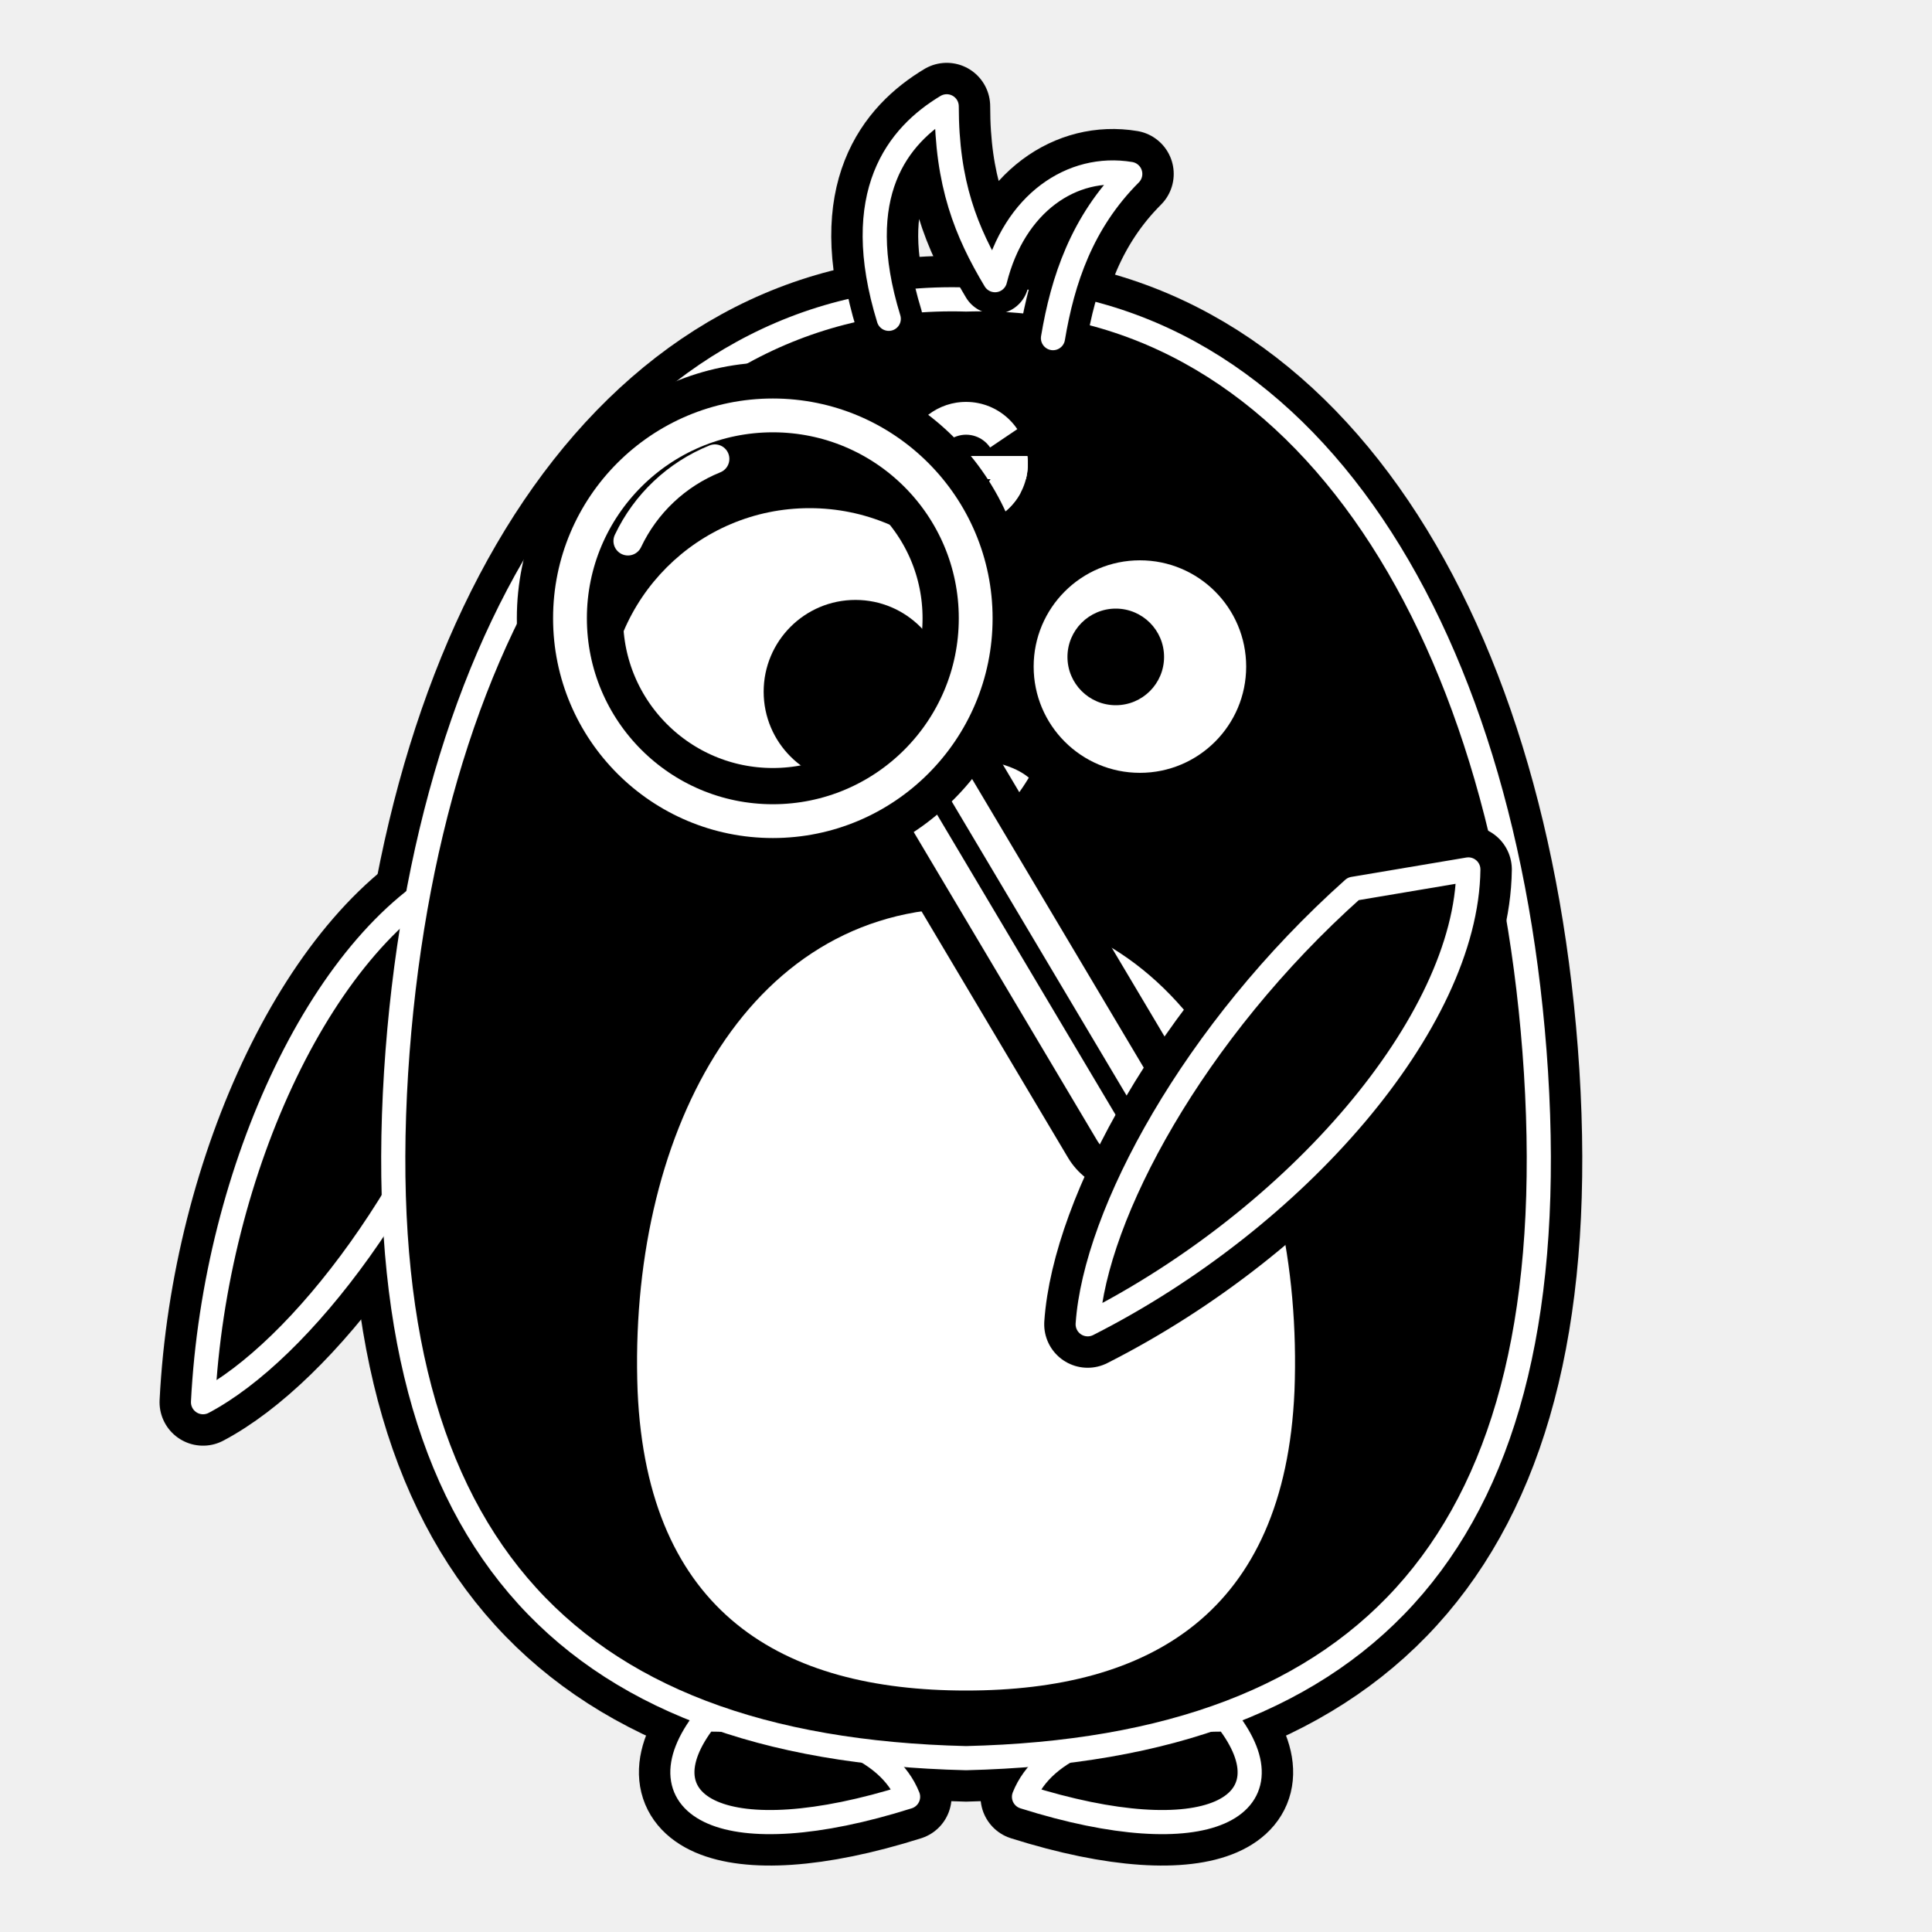
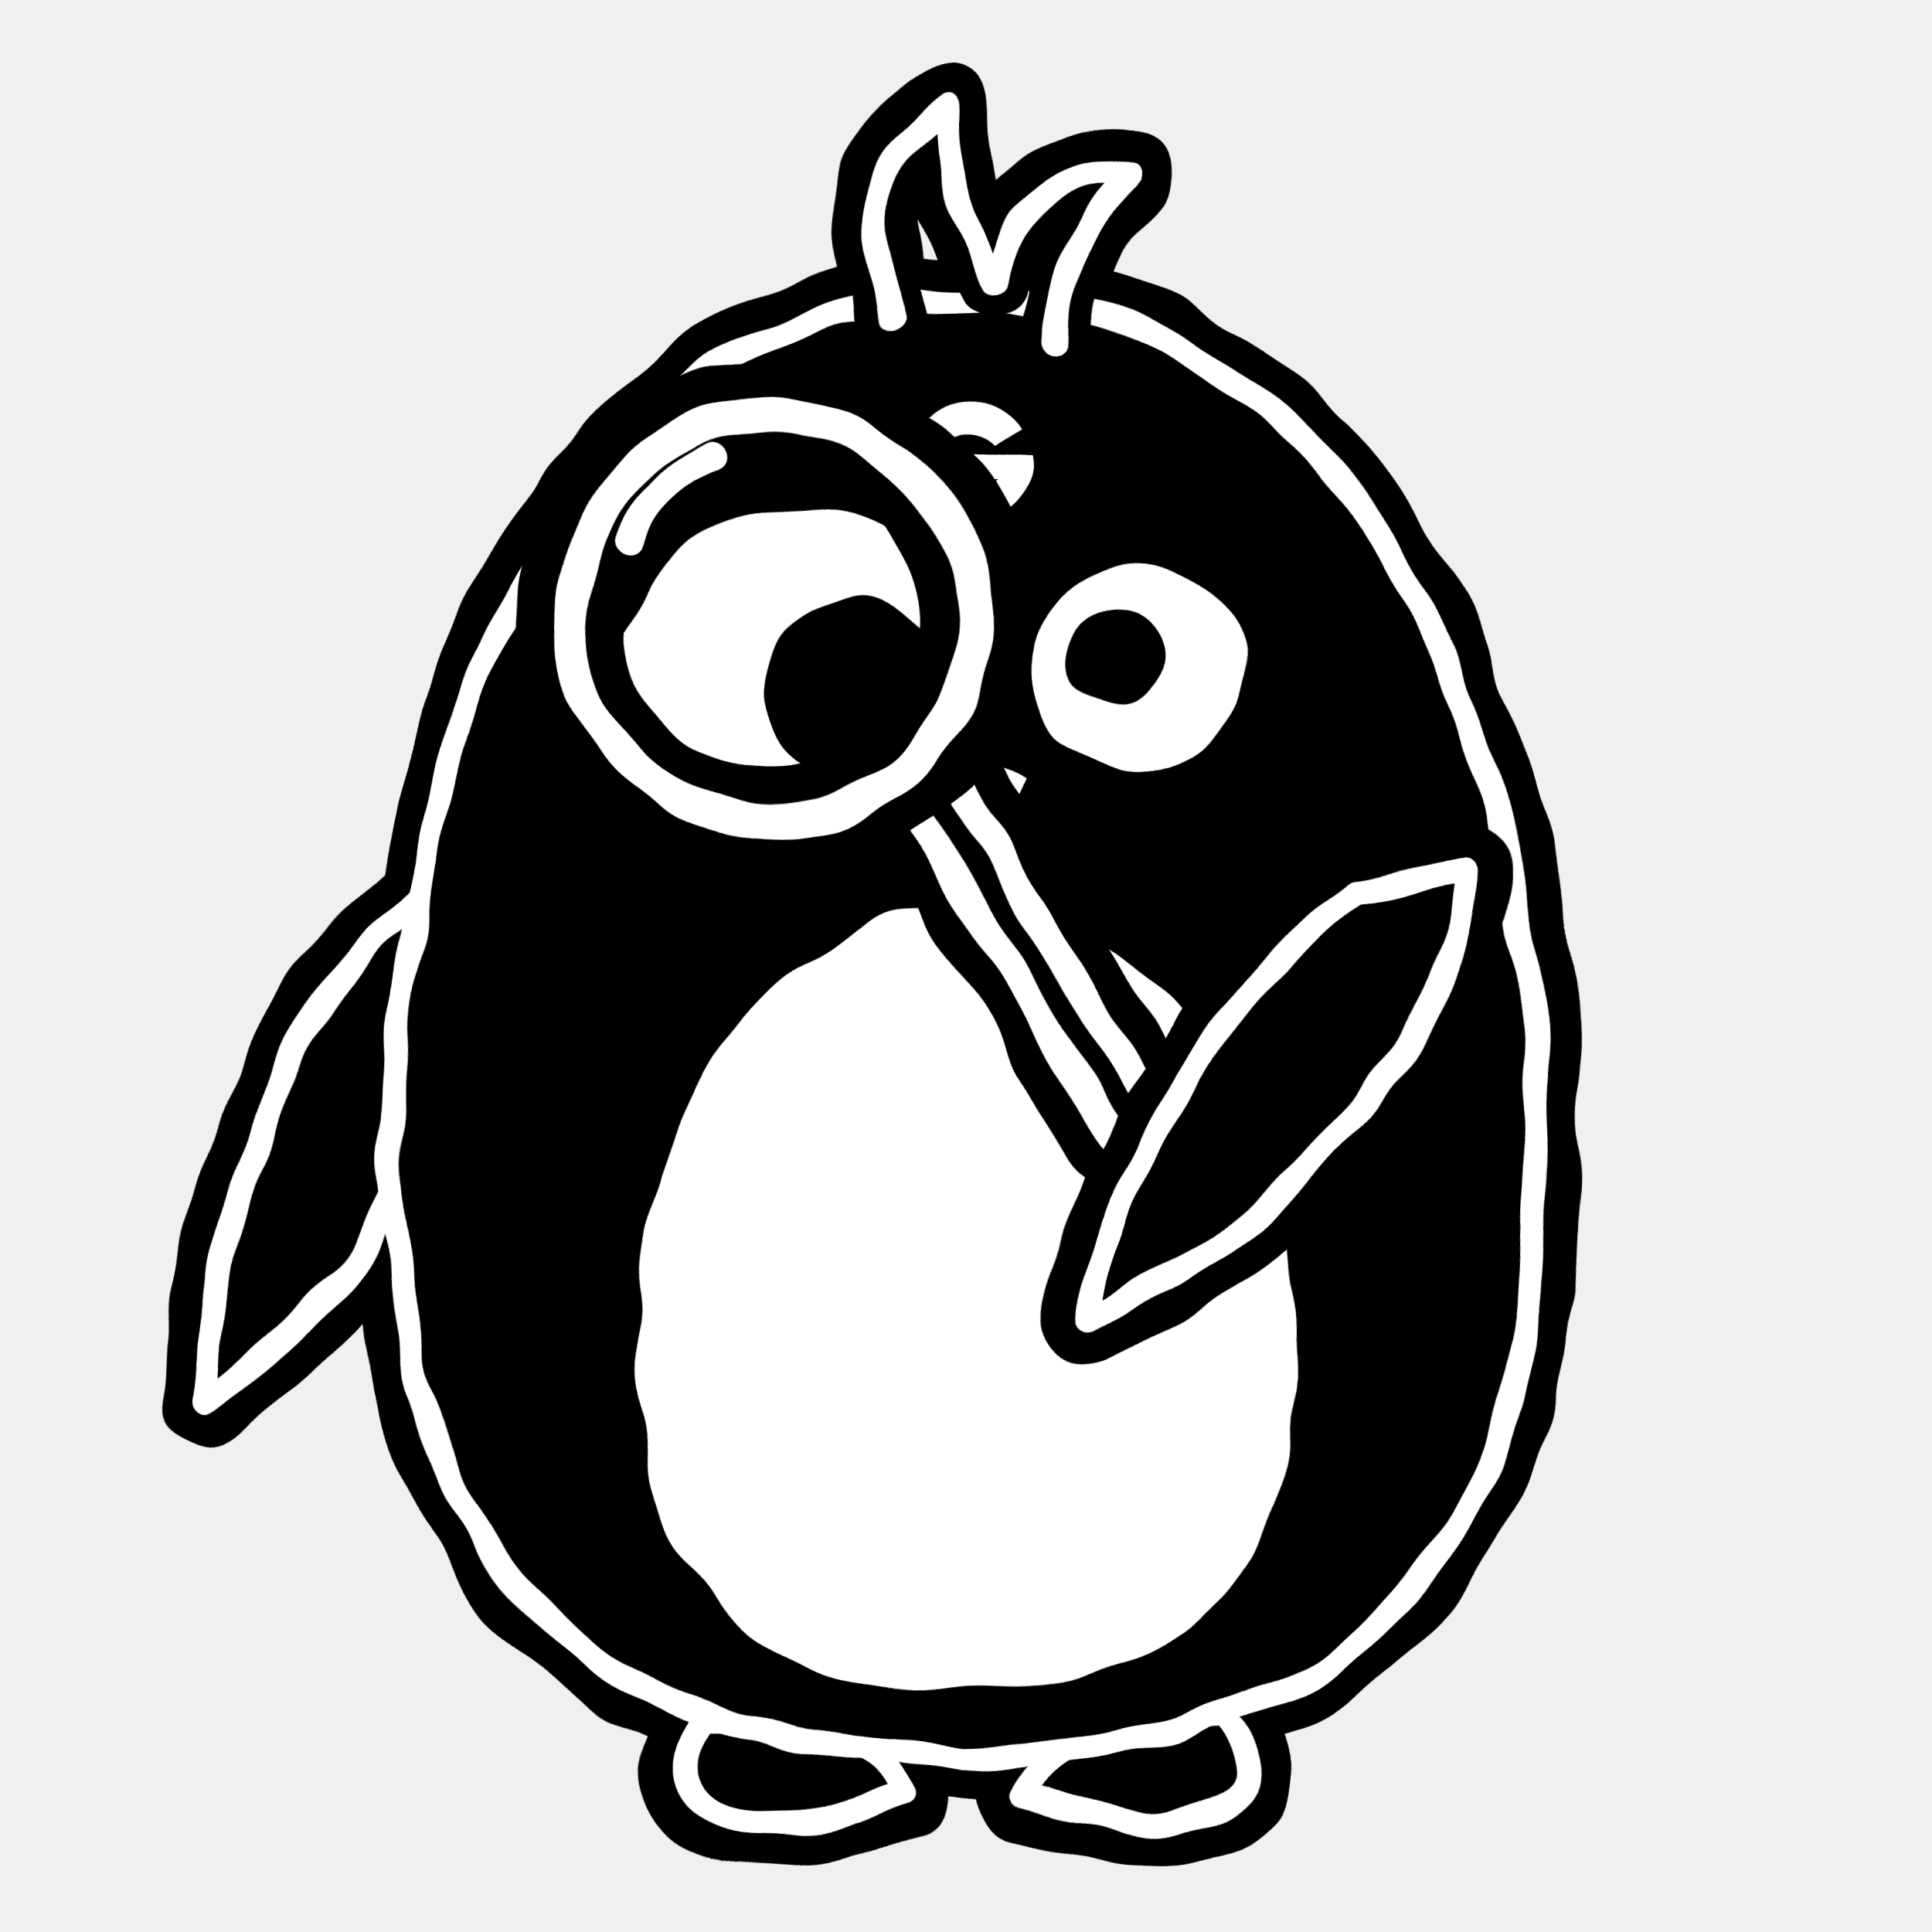
<svg xmlns="http://www.w3.org/2000/svg" viewBox="0 0 400 400" width="400" height="400">
  <defs>
    <filter id="ink" x="-10%" y="-10%" width="120%" height="120%">
-       <feTurbulence type="fractalNoise" baseFrequency="0.0" numOctaves="2" seed="4" result="n" />
+       <feTurbulence type="fractalNoise" baseFrequency="0.045" numOctaves="2" seed="4" result="n" />
      <feDisplacementMap in="SourceGraphic" in2="n" scale="5" xChannelSelector="R" yChannelSelector="G" />
    </filter>
  </defs>
  <g filter="url(#ink)">
    <g transform="translate(0,0) rotate(0 200 240)">
      <path fill="none" stroke="#000" stroke-width="18" stroke-linejoin="round" stroke-linecap="round" d="M200 62 C268 60 312 128 318 222 C324 318 284 362 200 364 C116 362 76 318 82 222 C88 128 132 60 200 62 Z" />
      <path fill="none" stroke="#000" stroke-width="18" stroke-linejoin="round" stroke-linecap="round" transform="translate(96,180.0) scale(1,1) rotate(10) scale(1,1.0)" d="M0 0 C-26 18 -40 70 -34 118 C-16 104 4 66 10 22 Z" />
      <path fill="none" stroke="#000" stroke-width="18" stroke-linejoin="round" stroke-linecap="round" d="M146 356 C132 374 150 384 188 372 C184 362 170 356 146 356 Z" />
      <path fill="none" stroke="#000" stroke-width="18" stroke-linejoin="round" stroke-linecap="round" d="M254 356 C268 374 250 384 212 372 C216 362 230 356 254 356 Z" />
      <path fill="none" stroke="#000" stroke-width="18" stroke-linejoin="round" stroke-linecap="round" d="M184 66 C176 40 186 28 196 22 C196 38 200 48 206 58 C210 42 222 34 234 36 C224 46 220 58 218 70" />
      <path fill="#000" stroke="#fff" stroke-width="5" stroke-linejoin="round" stroke-linecap="round" d="M146 356 C132 374 150 384 188 372 C184 362 170 356 146 356 Z" />
      <path fill="#000" stroke="#fff" stroke-width="5" stroke-linejoin="round" stroke-linecap="round" d="M254 356 C268 374 250 384 212 372 C216 362 230 356 254 356 Z" />
      <path fill="#000" stroke="#fff" stroke-width="5" stroke-linejoin="round" stroke-linecap="round" transform="translate(96,180.0) scale(1,1) rotate(10) scale(1,1.0)" d="M0 0 C-26 18 -40 70 -34 118 C-16 104 4 66 10 22 Z" />
      <path fill="#000" stroke="#fff" stroke-width="5" stroke-linejoin="round" stroke-linecap="round" d="M200 62 C268 60 312 128 318 222 C324 318 284 362 200 364 C116 362 76 318 82 222 C88 128 132 60 200 62 Z" />
      <path fill="none" stroke="#000" stroke-width="14" stroke-linejoin="round" stroke-linecap="round" d="M184 66 C176 40 186 28 196 22 C196 38 200 48 206 58 C210 42 222 34 234 36 C224 46 220 58 218 70" />
      <path fill="none" stroke="#fff" stroke-width="5" stroke-linejoin="round" stroke-linecap="round" d="M184 66 C176 40 186 28 196 22 C196 38 200 48 206 58 C210 42 222 34 234 36 C224 46 220 58 218 70" />
      <path fill="#fff" stroke="none" d="M200 188 C246 188 270 236 268 288 C266 334 238 350 200 350 C162 350 134 334 132 288 C130 236 154 188 200 188 Z" />
      <circle fill="#fff" stroke="none" cx="164" cy="138" r="22" />
      <circle cx="169" cy="136" r="10" fill="#000" />
      <circle fill="#fff" stroke="none" cx="236" cy="138" r="22" />
      <circle cx="231" cy="136" r="10" fill="#000" />
      <path d="M187 161 C193 156 207 156 213 161 C210 166 205 172 200 177 C195 172 190 166 187 161 Z" fill="#000" stroke="#000" stroke-linejoin="round" stroke-width="9" />
      <path fill="#fff" stroke="none" d="M187 161 C193 156 207 156 213 161 C210 166 205 172 200 177 C195 172 190 166 187 161 Z" />
      <g transform="translate(200,96) scale(0.2) translate(-100,-100)">
        <clipPath id="gcverify">
          <circle cx="100" cy="100" r="64" />
        </clipPath>
        <g fill="#fff" clip-path="url(#gcverify)">
          <path d="M139.0 73.7 A47 47 0 1 0 141.5 122.1" fill="none" stroke="#fff" stroke-width="34" />
          <rect x="98" y="92" width="66" height="24" />
          <rect x="130" y="92" width="34" height="60" />
        </g>
      </g>
      <path d="M190 158 L234 232" stroke="#000" stroke-width="30" stroke-linecap="round" />
      <path d="M190 158 L234 232" stroke="#fff" stroke-width="16" stroke-linecap="round" />
      <path d="M190 158 L234 232" stroke="#000" stroke-width="4" stroke-linecap="round" />
      <clipPath id="lensverify">
        <circle cx="160" cy="128" r="42" />
      </clipPath>
      <circle cx="160" cy="128" r="42" fill="#000" />
      <g clip-path="url(#lensverify)">
        <g transform="translate(160,128) scale(1.9) translate(-160,-128)">
          <g transform="translate(0,0) rotate(0 200 240)">
            <path fill="none" stroke="#000" stroke-width="18" stroke-linejoin="round" stroke-linecap="round" d="M200 62 C268 60 312 128 318 222 C324 318 284 362 200 364 C116 362 76 318 82 222 C88 128 132 60 200 62 Z" />
            <path fill="none" stroke="#000" stroke-width="18" stroke-linejoin="round" stroke-linecap="round" transform="translate(96,180.0) scale(1,1) rotate(10) scale(1,1.0)" d="M0 0 C-26 18 -40 70 -34 118 C-16 104 4 66 10 22 Z" />
            <path fill="none" stroke="#000" stroke-width="18" stroke-linejoin="round" stroke-linecap="round" transform="translate(304,180.0) scale(-1,1) rotate(10) scale(1,1.0)" d="M0 0 C-26 18 -40 70 -34 118 C-16 104 4 66 10 22 Z" />
            <path fill="none" stroke="#000" stroke-width="18" stroke-linejoin="round" stroke-linecap="round" d="M146 356 C132 374 150 384 188 372 C184 362 170 356 146 356 Z" />
            <path fill="none" stroke="#000" stroke-width="18" stroke-linejoin="round" stroke-linecap="round" d="M254 356 C268 374 250 384 212 372 C216 362 230 356 254 356 Z" />
            <path fill="none" stroke="#000" stroke-width="18" stroke-linejoin="round" stroke-linecap="round" d="M184 66 C176 40 186 28 196 22 C196 38 200 48 206 58 C210 42 222 34 234 36 C224 46 220 58 218 70" />
            <path fill="#000" stroke="#fff" stroke-width="5" stroke-linejoin="round" stroke-linecap="round" d="M146 356 C132 374 150 384 188 372 C184 362 170 356 146 356 Z" />
            <path fill="#000" stroke="#fff" stroke-width="5" stroke-linejoin="round" stroke-linecap="round" d="M254 356 C268 374 250 384 212 372 C216 362 230 356 254 356 Z" />
            <path fill="#000" stroke="#fff" stroke-width="5" stroke-linejoin="round" stroke-linecap="round" transform="translate(96,180.0) scale(1,1) rotate(10) scale(1,1.0)" d="M0 0 C-26 18 -40 70 -34 118 C-16 104 4 66 10 22 Z" />
            <path fill="#000" stroke="#fff" stroke-width="5" stroke-linejoin="round" stroke-linecap="round" transform="translate(304,180.0) scale(-1,1) rotate(10) scale(1,1.0)" d="M0 0 C-26 18 -40 70 -34 118 C-16 104 4 66 10 22 Z" />
            <path fill="#000" stroke="#fff" stroke-width="5" stroke-linejoin="round" stroke-linecap="round" d="M200 62 C268 60 312 128 318 222 C324 318 284 362 200 364 C116 362 76 318 82 222 C88 128 132 60 200 62 Z" />
            <path fill="none" stroke="#000" stroke-width="14" stroke-linejoin="round" stroke-linecap="round" d="M184 66 C176 40 186 28 196 22 C196 38 200 48 206 58 C210 42 222 34 234 36 C224 46 220 58 218 70" />
            <path fill="none" stroke="#fff" stroke-width="5" stroke-linejoin="round" stroke-linecap="round" d="M184 66 C176 40 186 28 196 22 C196 38 200 48 206 58 C210 42 222 34 234 36 C224 46 220 58 218 70" />
            <path fill="#fff" stroke="none" d="M200 188 C246 188 270 236 268 288 C266 334 238 350 200 350 C162 350 134 334 132 288 C130 236 154 188 200 188 Z" />
            <circle fill="#fff" stroke="none" cx="164" cy="138" r="22" />
            <circle cx="169" cy="136" r="10" fill="#000" />
            <circle fill="#fff" stroke="none" cx="236" cy="138" r="22" />
            <circle cx="231" cy="136" r="10" fill="#000" />
            <path d="M187 161 C193 156 207 156 213 161 C210 166 205 172 200 177 C195 172 190 166 187 161 Z" fill="#000" stroke="#000" stroke-linejoin="round" stroke-width="9" />
            <path fill="#fff" stroke="none" d="M187 161 C193 156 207 156 213 161 C210 166 205 172 200 177 C195 172 190 166 187 161 Z" />
            <g transform="translate(200,96) scale(0.2) translate(-100,-100)">
              <clipPath id="gcverifyz">
                <circle cx="100" cy="100" r="64" />
              </clipPath>
              <g fill="#fff" clip-path="url(#gcverifyz)">
                <path d="M139.0 73.7 A47 47 0 1 0 141.5 122.1" fill="none" stroke="#fff" stroke-width="34" />
                <rect x="98" y="92" width="66" height="24" />
                <rect x="130" y="92" width="34" height="60" />
              </g>
            </g>
          </g>
        </g>
      </g>
      <circle cx="160" cy="128" r="42" fill="none" stroke="#000" stroke-width="22" />
      <circle cx="160" cy="128" r="42" fill="none" stroke="#fff" stroke-width="7" />
      <path d="M130 112 A34 34 0 0 1 148 95" fill="none" stroke="#fff" stroke-width="6" stroke-linecap="round" />
      <path fill="none" stroke="#000" stroke-width="18" stroke-linejoin="round" stroke-linecap="round" transform="translate(304,180.0) scale(-1,1) rotate(-56) scale(1,1.0)" d="M0 0 C-26 18 -40 70 -34 118 C-16 104 4 66 10 22 Z" />
      <path fill="#000" stroke="#fff" stroke-width="5" stroke-linejoin="round" stroke-linecap="round" transform="translate(304,180.0) scale(-1,1) rotate(-56) scale(1,1.0)" d="M0 0 C-26 18 -40 70 -34 118 C-16 104 4 66 10 22 Z" />
    </g>
  </g>
</svg>
